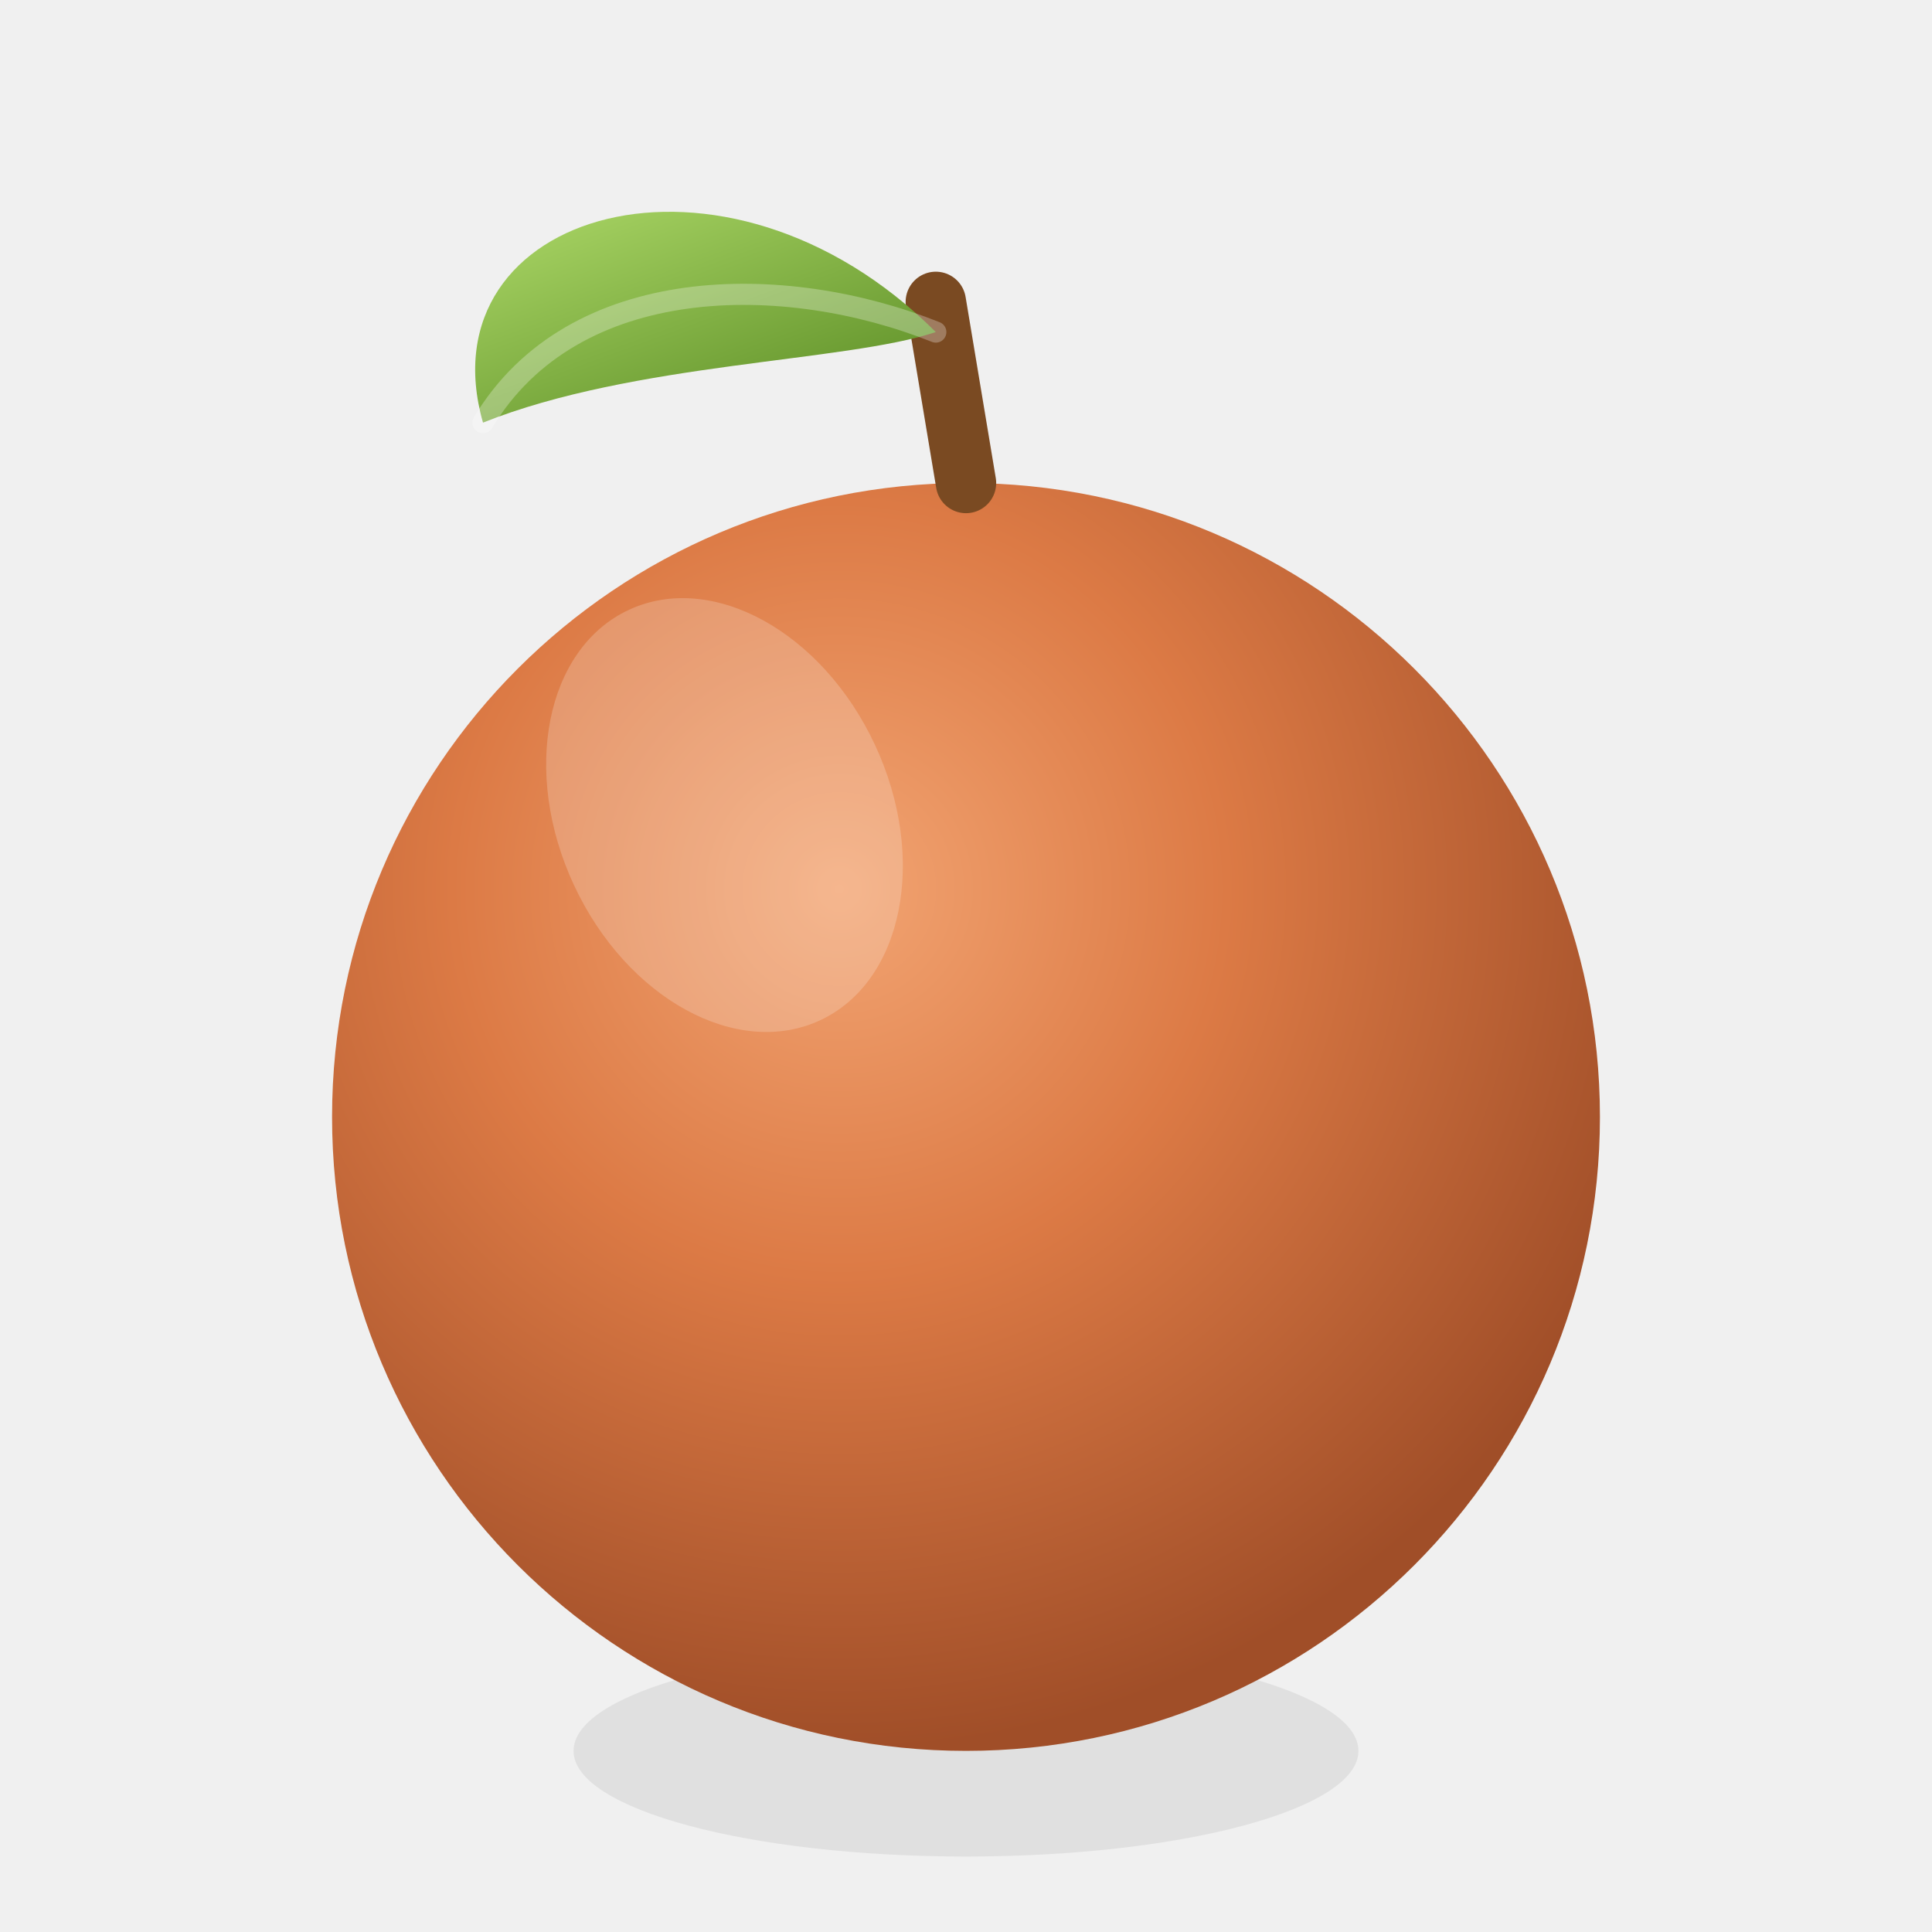
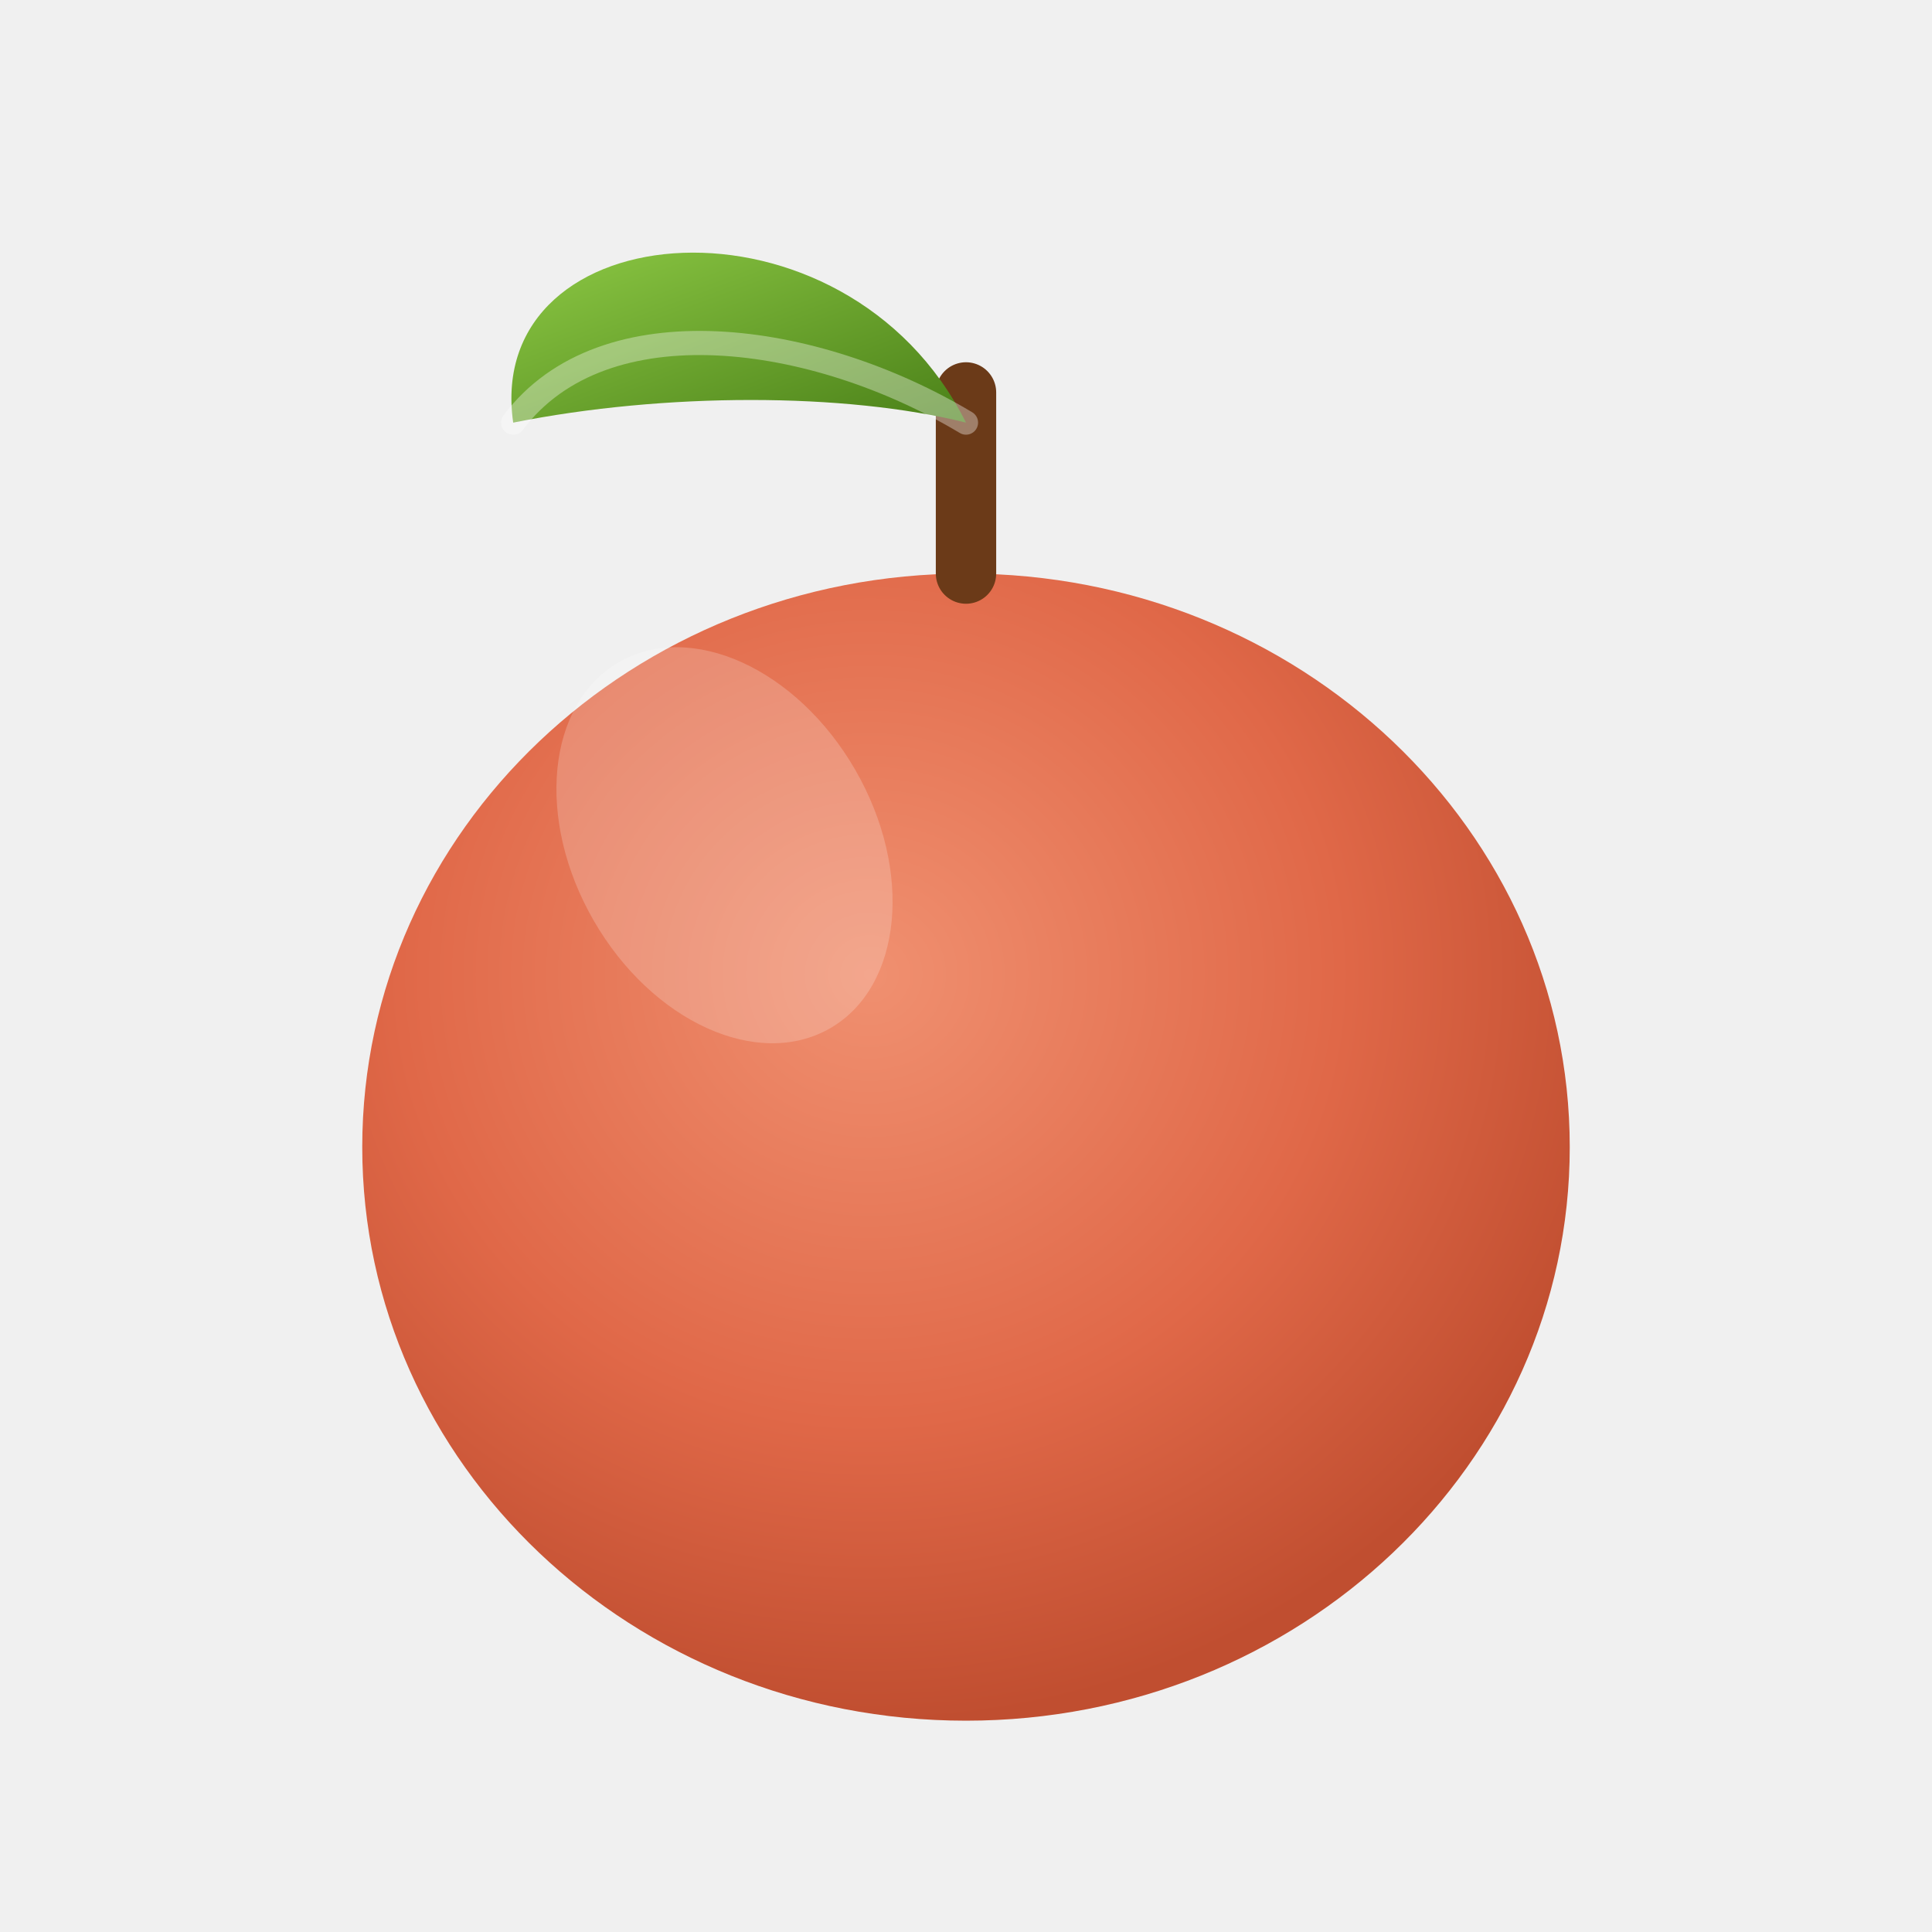
<svg xmlns="http://www.w3.org/2000/svg" viewBox="0 0 64 64">
  <defs>
-     <radialGradient id="g-fruit" cx="40%" cy="32%" r="68%">
-       <stop offset="0%" stop-color="#F2A472" />
-       <stop offset="45%" stop-color="#DC7A45" />
-       <stop offset="100%" stop-color="#A04E28" />
+     <radialGradient id="gf" cx="42%" cy="35%" r="65%">
+       <stop offset="0%" stop-color="#F09070" />
+       <stop offset="60%" stop-color="#E06848" />
+       <stop offset="100%" stop-color="#C04E30" />
    </radialGradient>
-     <linearGradient id="g-leaf" x1="10%" y1="0%" x2="90%" y2="100%">
-       <stop offset="0%" stop-color="#A8D464" />
-       <stop offset="100%" stop-color="#5A8C24" />
+     <linearGradient id="gl" x1="0%" y1="0%" x2="100%" y2="100%">
+       <stop offset="0%" stop-color="#8CC844" />
+       <stop offset="100%" stop-color="#4A8018" />
    </linearGradient>
  </defs>
-   <ellipse cx="32" cy="58" rx="13" ry="3.5" fill="#000" fill-opacity="0.07" />
-   <circle cx="32" cy="37" r="21" fill="url(#g-fruit)" />
-   <ellipse cx="24" cy="27" rx="5.5" ry="7.5" fill="#fff" fill-opacity="0.20" transform="rotate(-25 24 27)" />
-   <line x1="32" y1="16" x2="31" y2="10" stroke="#7A4A22" stroke-width="2" stroke-linecap="round" />
-   <path d="M 31 11 C 24 4, 14 7, 16 14 C 21 12, 28 12, 31 11 Z" fill="url(#g-leaf)" />
-   <path d="M 31 11 C 26 9, 19 9, 16 14" stroke="#fff" stroke-opacity="0.28" stroke-width="0.7" stroke-linecap="round" fill="none" />
+   <ellipse cx="32" cy="38" rx="20" ry="19" fill="url(#gf)" />
+   <ellipse cx="24" cy="28" rx="5" ry="7" fill="#fff" fill-opacity="0.20" transform="rotate(-30 24 28)" />
+   <path d="M 32 19 Q 32 15 32 13" stroke="#6B3A18" stroke-width="2" stroke-linecap="round" fill="none" />
+   <path d="M 32 14 C 28 6, 16 7, 17 14 C 22 13, 28 13, 32 14 Z" fill="url(#gl)" />
+   <path d="M 32 14 C 27 11, 20 10, 17 14" stroke="#fff" stroke-opacity="0.35" stroke-width="0.8" stroke-linecap="round" fill="none" />
</svg>
